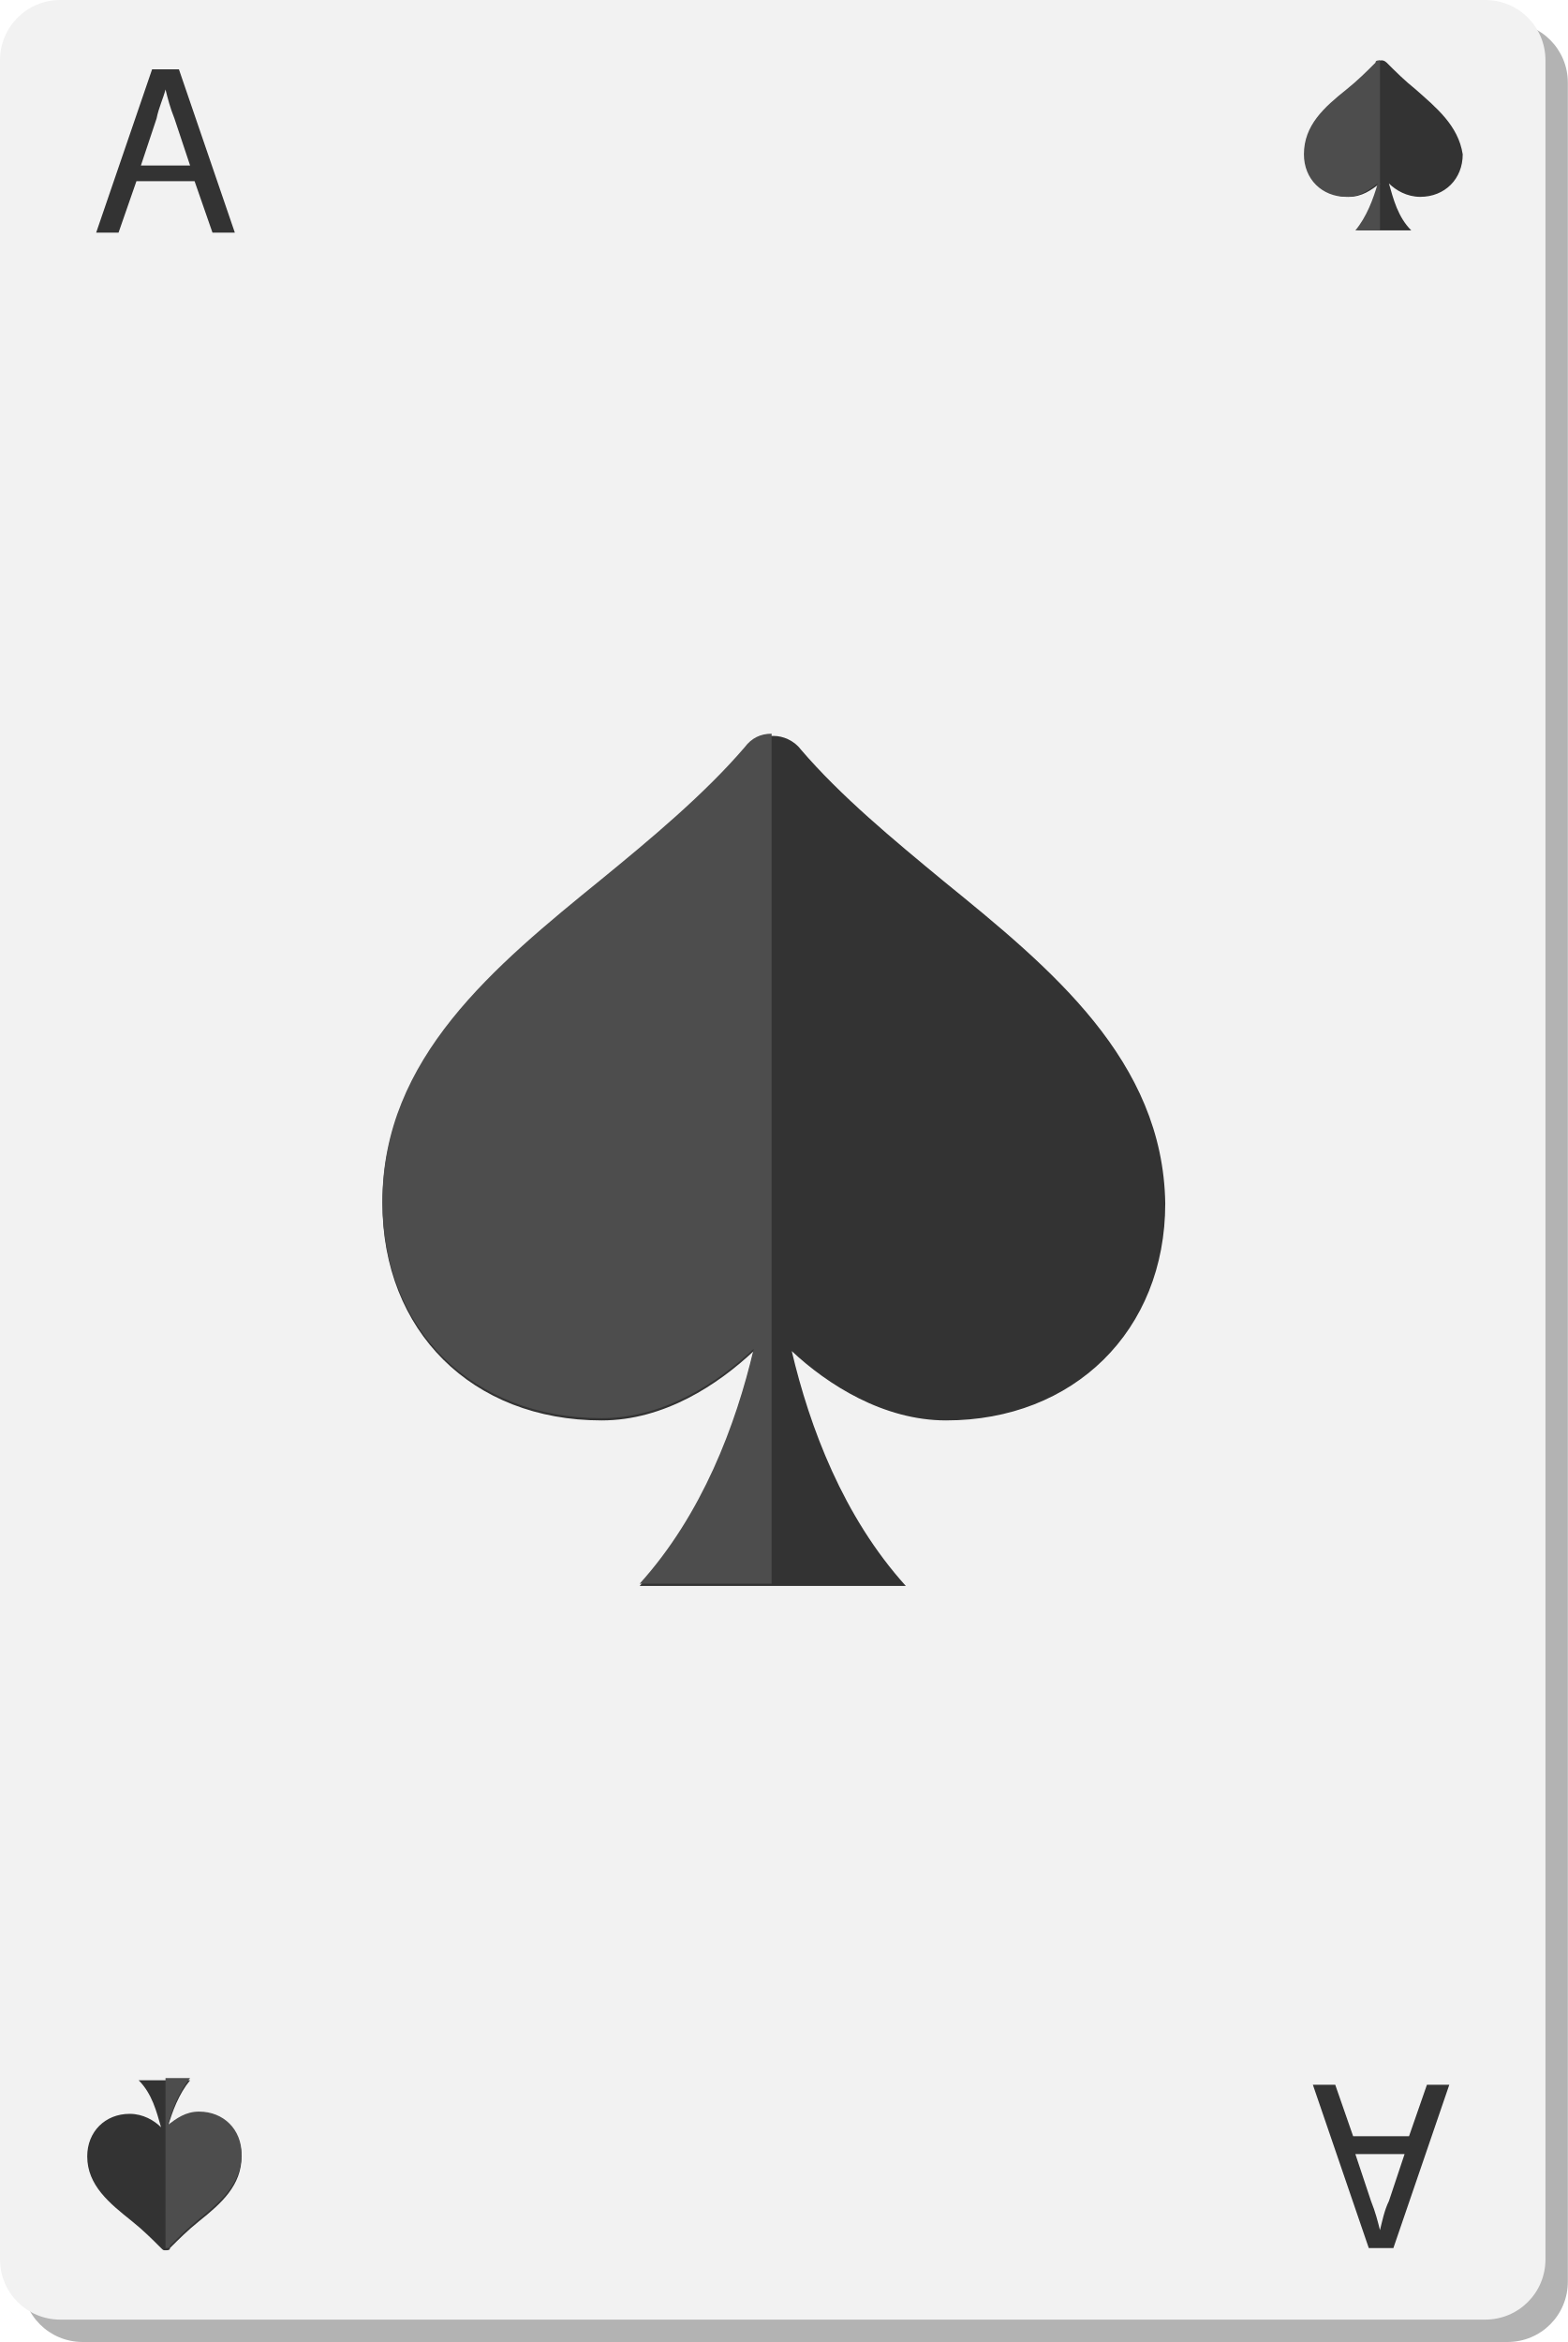
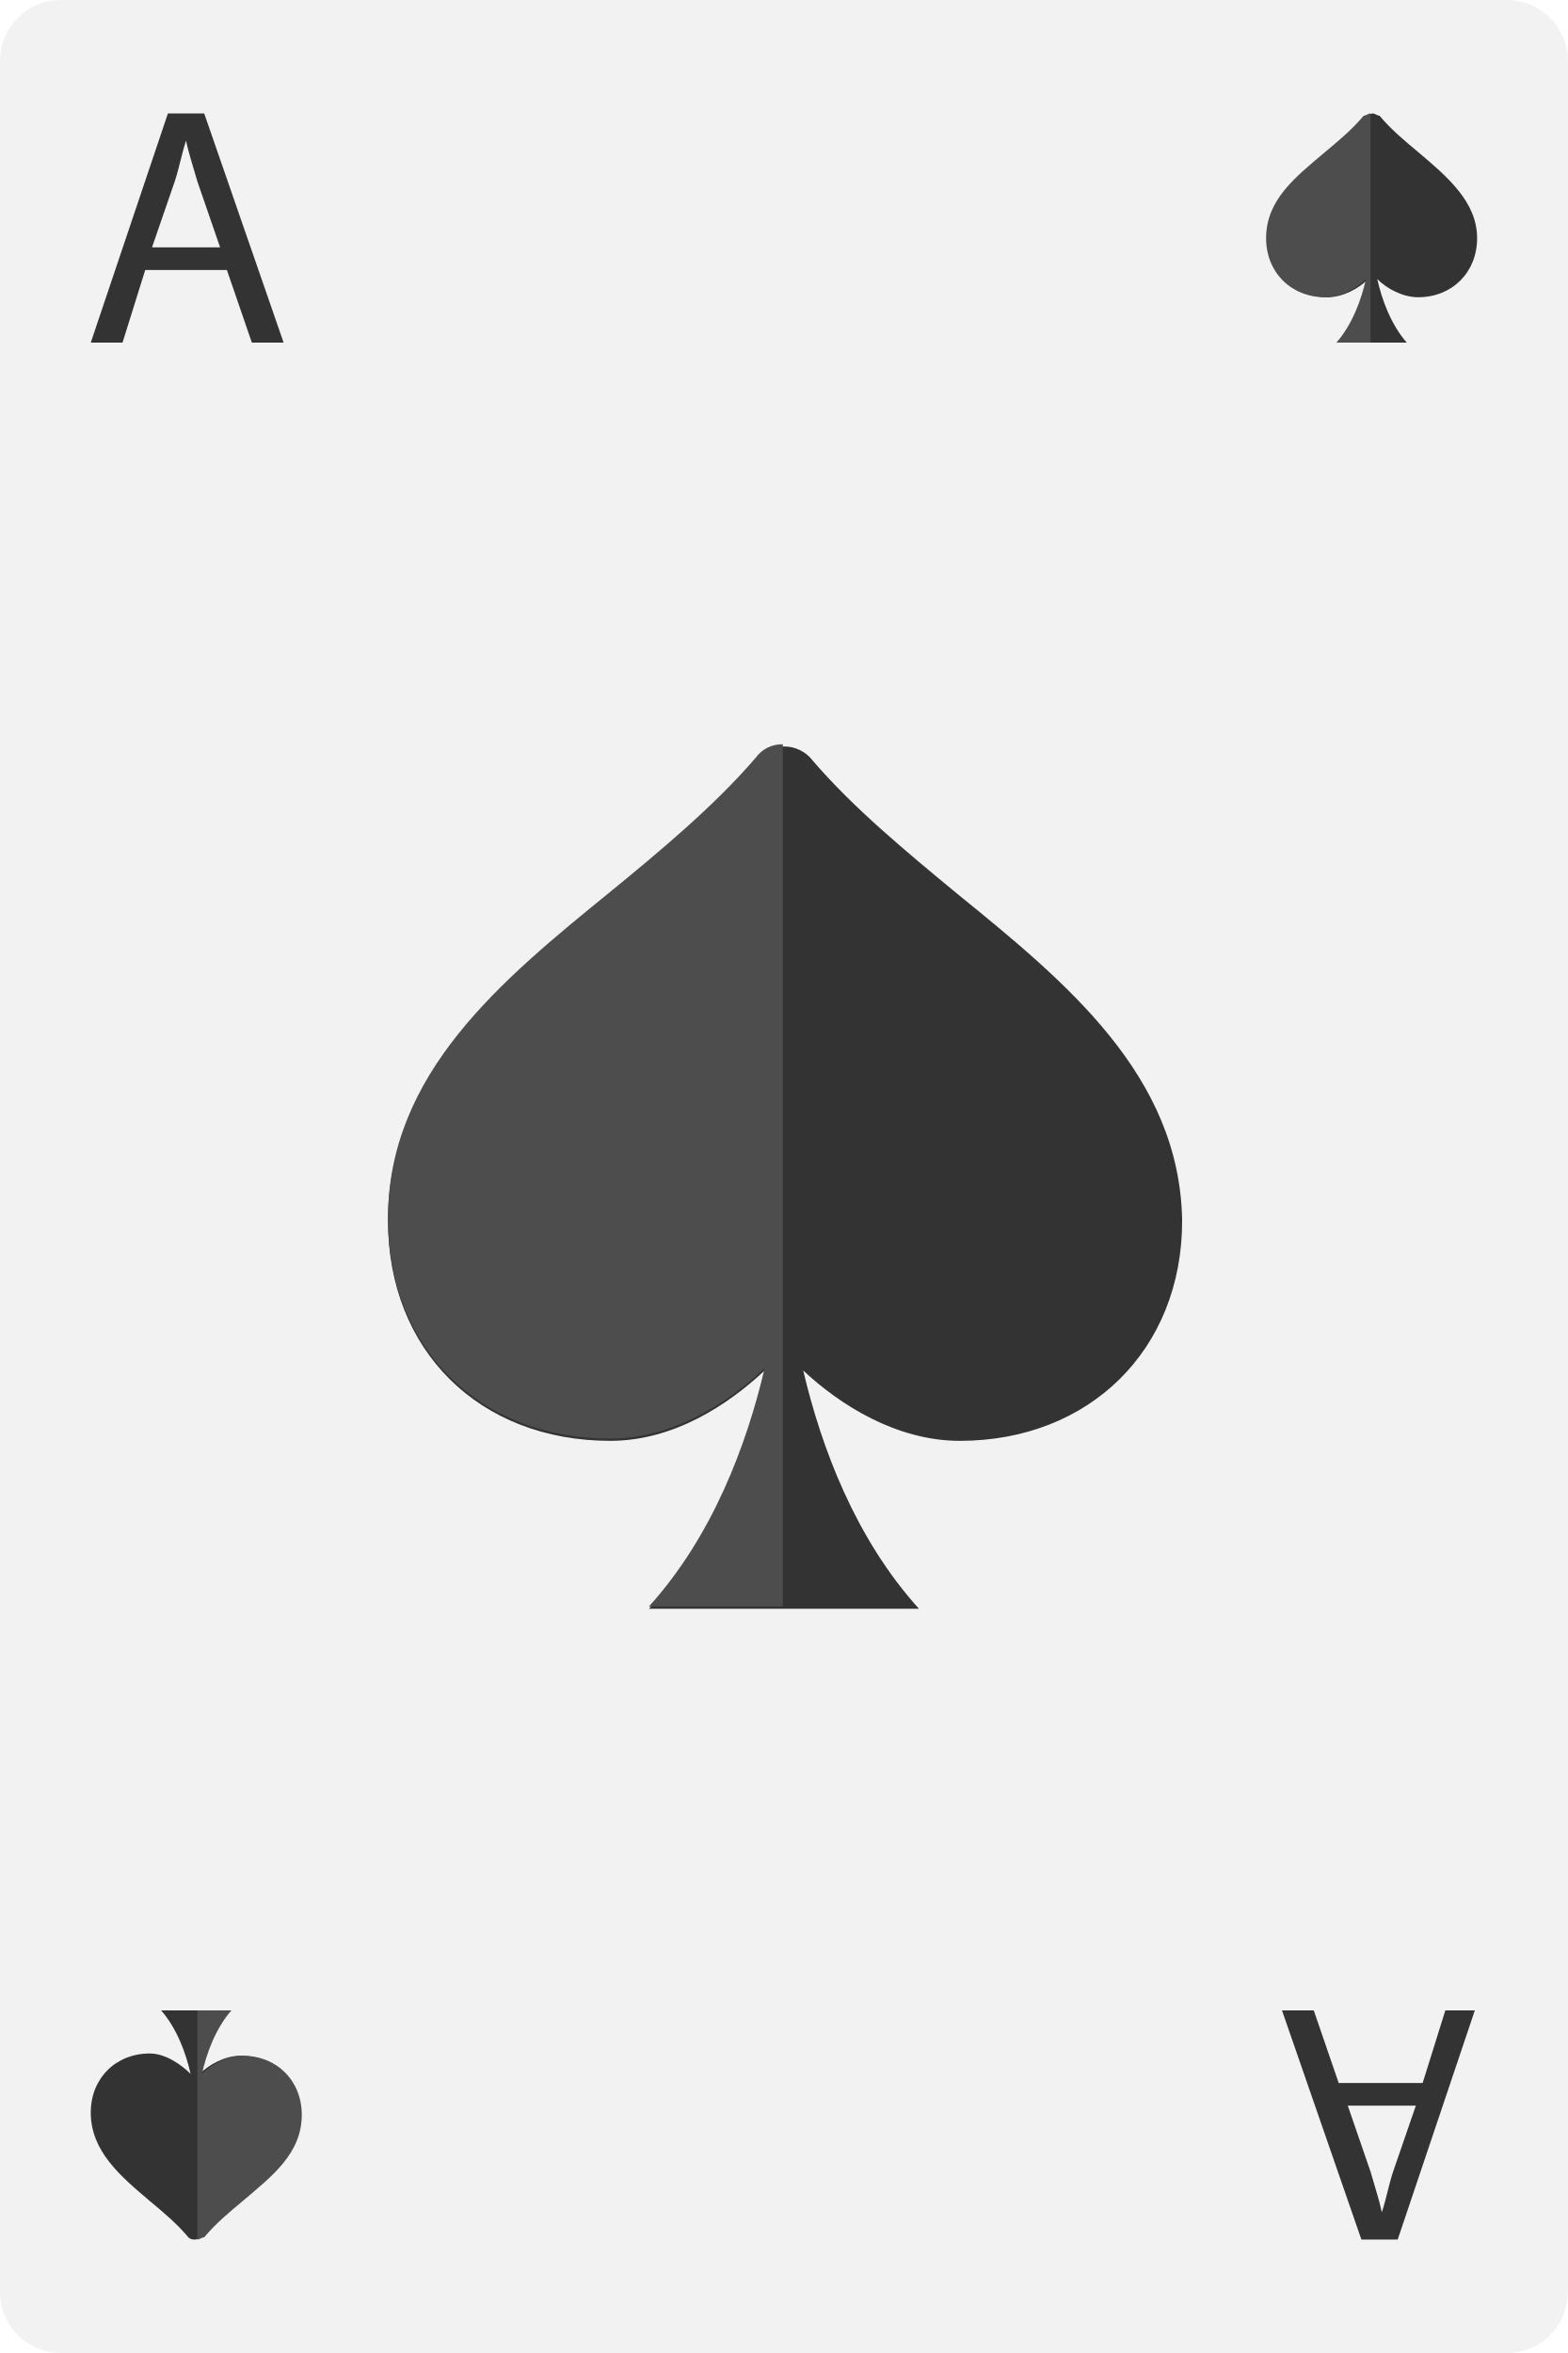
- <svg xmlns="http://www.w3.org/2000/svg" version="1.1" id="Layer_1" x="0px" y="0px" viewBox="0 0 70.1 104.7" style="enable-background:new 0 0 70.1 104.7;" xml:space="preserve">
+ <svg xmlns="http://www.w3.org/2000/svg" version="1.1" id="Layer_1" x="0px" y="0px" viewBox="0 0 69.1 103.7" style="enable-background:new 0 0 69.1 103.7;" xml:space="preserve">
  <style type="text/css">
- 	.st0{fill:#B3B3B3;}
- 	.st1{fill:#F2F2F2;}
- 	.st2{fill:#333333;}
- 	.st3{fill:#4D4D4D;}
+ 	.st0{fill:#F2F2F2;}
+ 	.st1{fill:#333333;}
+ 	.st2{fill:#4D4D4D;}
</style>
-   <path class="st0" d="M70.1,102c0,1.5-1.2,2.7-2.7,2.7H3.7c-1.5,0-2.7-1.2-2.7-2.7V3.7C1,2.2,2.2,1,3.7,1h63.7c1.5,0,2.7,1.2,2.7,2.7  V102z" />
  <g>
-     <path class="st1" d="M69.1,101c0,1.5-1.2,2.7-2.7,2.7H2.7c-1.5,0-2.7-1.2-2.7-2.7V2.7C0,1.2,1.2,0,2.7,0h63.7   c1.5,0,2.7,1.2,2.7,2.7V101z" />
+     <path class="st0" d="M69.1,101c0,1.5-1.2,2.7-2.7,2.7H2.7c-1.5,0-2.7-1.2-2.7-2.7V2.7C0,1.2,1.2,0,2.7,0h63.7   c1.5,0,2.7,1.2,2.7,2.7V101z" />
    <g>
-       <path class="st2" d="M42.2,39.4c-2.3-1.9-4.6-3.8-6.4-5.9c-0.3-0.4-0.8-0.6-1.2-0.6h-0.1c-0.5,0-0.9,0.2-1.2,0.6    c-1.8,2.1-4.2,4.1-6.4,5.9c-4.8,3.9-9.8,8-9.8,14.4c0,5.7,4,9.7,9.8,9.7c2.8,0,5.2-1.6,6.8-3.1c-0.8,3.4-2.3,7.4-5.1,10.5h11.9    c-2.8-3.1-4.3-7.1-5.1-10.5c1.6,1.5,4.1,3.1,6.9,3.1c5.7,0,9.8-4,9.8-9.7C52,47.4,47,43.3,42.2,39.4z" />
-       <path class="st3" d="M34.5,70.8v-38h0c-0.5,0-0.9,0.2-1.2,0.6c-1.8,2.1-4.2,4.1-6.4,5.9c-4.8,3.9-9.8,8-9.8,14.4    c0,5.7,4,9.7,9.8,9.7c2.8,0,5.2-1.6,6.8-3.1c-0.8,3.4-2.3,7.4-5.1,10.5H34.5z" />
+       <path class="st1" d="M42.2,39.4c-2.3-1.9-4.6-3.8-6.4-5.9c-0.3-0.4-0.8-0.6-1.2-0.6h-0.1c-0.5,0-0.9,0.2-1.2,0.6    c-1.8,2.1-4.2,4.1-6.4,5.9c-4.8,3.9-9.8,8-9.8,14.4c0,5.7,4,9.7,9.8,9.7c2.8,0,5.2-1.6,6.8-3.1c-0.8,3.4-2.3,7.4-5.1,10.5h11.9    c-2.8-3.1-4.3-7.1-5.1-10.5c1.6,1.5,4.1,3.1,6.9,3.1c5.7,0,9.8-4,9.8-9.7C52,47.4,47,43.3,42.2,39.4z" />
+       <path class="st2" d="M34.5,70.8v-38h0c-0.5,0-0.9,0.2-1.2,0.6c-1.8,2.1-4.2,4.1-6.4,5.9c-4.8,3.9-9.8,8-9.8,14.4    c0,5.7,4,9.7,9.8,9.7c2.8,0,5.2-1.6,6.8-3.1c-0.8,3.4-2.3,7.4-5.1,10.5H34.5z" />
    </g>
    <g>
-       <path class="st2" d="M63.3,4c-0.5-0.4-0.9-0.8-1.3-1.2c-0.1-0.1-0.2-0.1-0.2-0.1h0c-0.1,0-0.2,0-0.2,0.1c-0.4,0.4-0.8,0.8-1.3,1.2    c-1,0.8-1.9,1.6-1.9,2.9c0,1.1,0.8,1.9,1.9,1.9c0.6,0,1-0.3,1.4-0.6c-0.2,0.7-0.5,1.5-1,2.1h2.4c-0.6-0.6-0.8-1.4-1-2.1    c0.3,0.3,0.8,0.6,1.4,0.6c1.1,0,1.9-0.8,1.9-1.9C65.2,5.6,64.2,4.8,63.3,4z" />
-       <path class="st3" d="M61.7,10.3V2.7l0,0c-0.1,0-0.2,0-0.2,0.1c-0.4,0.4-0.8,0.8-1.3,1.2c-1,0.8-1.9,1.6-1.9,2.9    c0,1.1,0.8,1.9,1.9,1.9c0.6,0,1-0.3,1.4-0.6c-0.2,0.7-0.5,1.5-1,2.1H61.7z" />
+       <path class="st1" d="M62.5,6.7c-0.6-0.5-1.2-1-1.7-1.6C60.7,5.1,60.6,5,60.5,5h0c-0.1,0-0.2,0.1-0.3,0.1c-0.5,0.6-1.1,1.1-1.7,1.6    c-1.3,1.1-2.6,2.1-2.6,3.8c0,1.5,1.1,2.6,2.6,2.6c0.7,0,1.4-0.4,1.8-0.8c-0.2,0.9-0.6,2-1.3,2.8H62c-0.7-0.8-1.1-1.9-1.3-2.8    c0.4,0.4,1.1,0.8,1.8,0.8c1.5,0,2.6-1.1,2.6-2.6C65.1,8.9,63.8,7.8,62.5,6.7z" />
+       <path class="st2" d="M60.4,15.1V5l0,0c-0.1,0-0.2,0.1-0.3,0.1c-0.5,0.6-1.1,1.1-1.7,1.6c-1.3,1.1-2.6,2.1-2.6,3.8    c0,1.5,1.1,2.6,2.6,2.6c0.7,0,1.4-0.4,1.8-0.8c-0.2,0.9-0.6,2-1.3,2.8H60.4z" />
    </g>
    <g>
-       <path class="st2" d="M6.1,8.1l-0.8,2.3h-1l2.5-7.3H8l2.5,7.3h-1L8.7,8.1H6.1z M8.5,7.4L7.8,5.3C7.6,4.8,7.5,4.4,7.4,4h0    C7.3,4.4,7.1,4.8,7,5.3L6.3,7.4H8.5z" />
+       <path class="st1" d="M6.6,97c0.6,0.5,1.2,1,1.7,1.6c0.1,0.1,0.2,0.1,0.3,0.1h0c0.1,0,0.2-0.1,0.3-0.1c0.5-0.6,1.1-1.1,1.7-1.6    c1.3-1.1,2.6-2.1,2.6-3.8c0-1.5-1.1-2.6-2.6-2.6c-0.7,0-1.4,0.4-1.8,0.8c0.2-0.9,0.6-2,1.3-2.8H7.1c0.7,0.8,1.1,1.9,1.3,2.8    C8,91,7.3,90.5,6.6,90.5c-1.5,0-2.6,1.1-2.6,2.6C4,94.8,5.3,95.9,6.6,97z" />
+       <path class="st2" d="M8.7,88.6v10.1l0,0c0.1,0,0.2-0.1,0.3-0.1c0.5-0.6,1.1-1.1,1.7-1.6c1.3-1.1,2.6-2.1,2.6-3.8    c0-1.5-1.1-2.6-2.6-2.6c-0.7,0-1.4,0.4-1.8,0.8c0.2-0.9,0.6-2,1.3-2.8H8.7z" />
    </g>
    <g>
-       <path class="st2" d="M5.9,99.3c0.5,0.4,0.9,0.8,1.3,1.2c0.1,0.1,0.1,0.1,0.2,0.1h0c0.1,0,0.2,0,0.2-0.1c0.4-0.4,0.8-0.8,1.3-1.2    c1-0.8,1.9-1.6,1.9-2.9c0-1.1-0.8-1.9-1.9-1.9c-0.6,0-1,0.3-1.4,0.6c0.2-0.7,0.5-1.5,1-2.1H6.2c0.6,0.6,0.8,1.4,1,2.1    c-0.3-0.3-0.8-0.6-1.4-0.6c-1.1,0-1.9,0.8-1.9,1.9C3.9,97.7,4.9,98.5,5.9,99.3z" />
-       <path class="st3" d="M7.4,93v7.5l0,0c0.1,0,0.2,0,0.2-0.1c0.4-0.4,0.8-0.8,1.3-1.2c1-0.8,1.9-1.6,1.9-2.9c0-1.1-0.8-1.9-1.9-1.9    c-0.6,0-1,0.3-1.4,0.6c0.2-0.7,0.5-1.5,1-2.1H7.4z" />
+       <path class="st1" d="M6.4,11.9l-1,3.2H4L7.4,5H9l3.5,10.1h-1.4L10,11.9H6.4z M9.7,10.9L8.7,8C8.5,7.3,8.3,6.7,8.2,6.2h0    C8,6.8,7.9,7.4,7.7,8l-1,2.9H9.7z" />
    </g>
    <g>
-       <path class="st2" d="M63,95.5l0.8-2.3h1l-2.5,7.3h-1.1l-2.5-7.3h1l0.8,2.3H63z M60.6,96.3l0.7,2.1c0.2,0.5,0.3,0.9,0.4,1.3h0    c0.1-0.4,0.2-0.9,0.4-1.3l0.7-2.1H60.6z" />
+       <path class="st1" d="M62.7,91.8l1-3.2h1.3l-3.4,10.1h-1.6l-3.5-10.1h1.4l1.1,3.2H62.7z M59.4,92.8l1,2.9c0.2,0.7,0.4,1.3,0.5,1.8    h0c0.2-0.6,0.3-1.2,0.5-1.8l1-2.9H59.4z" />
    </g>
  </g>
</svg>
